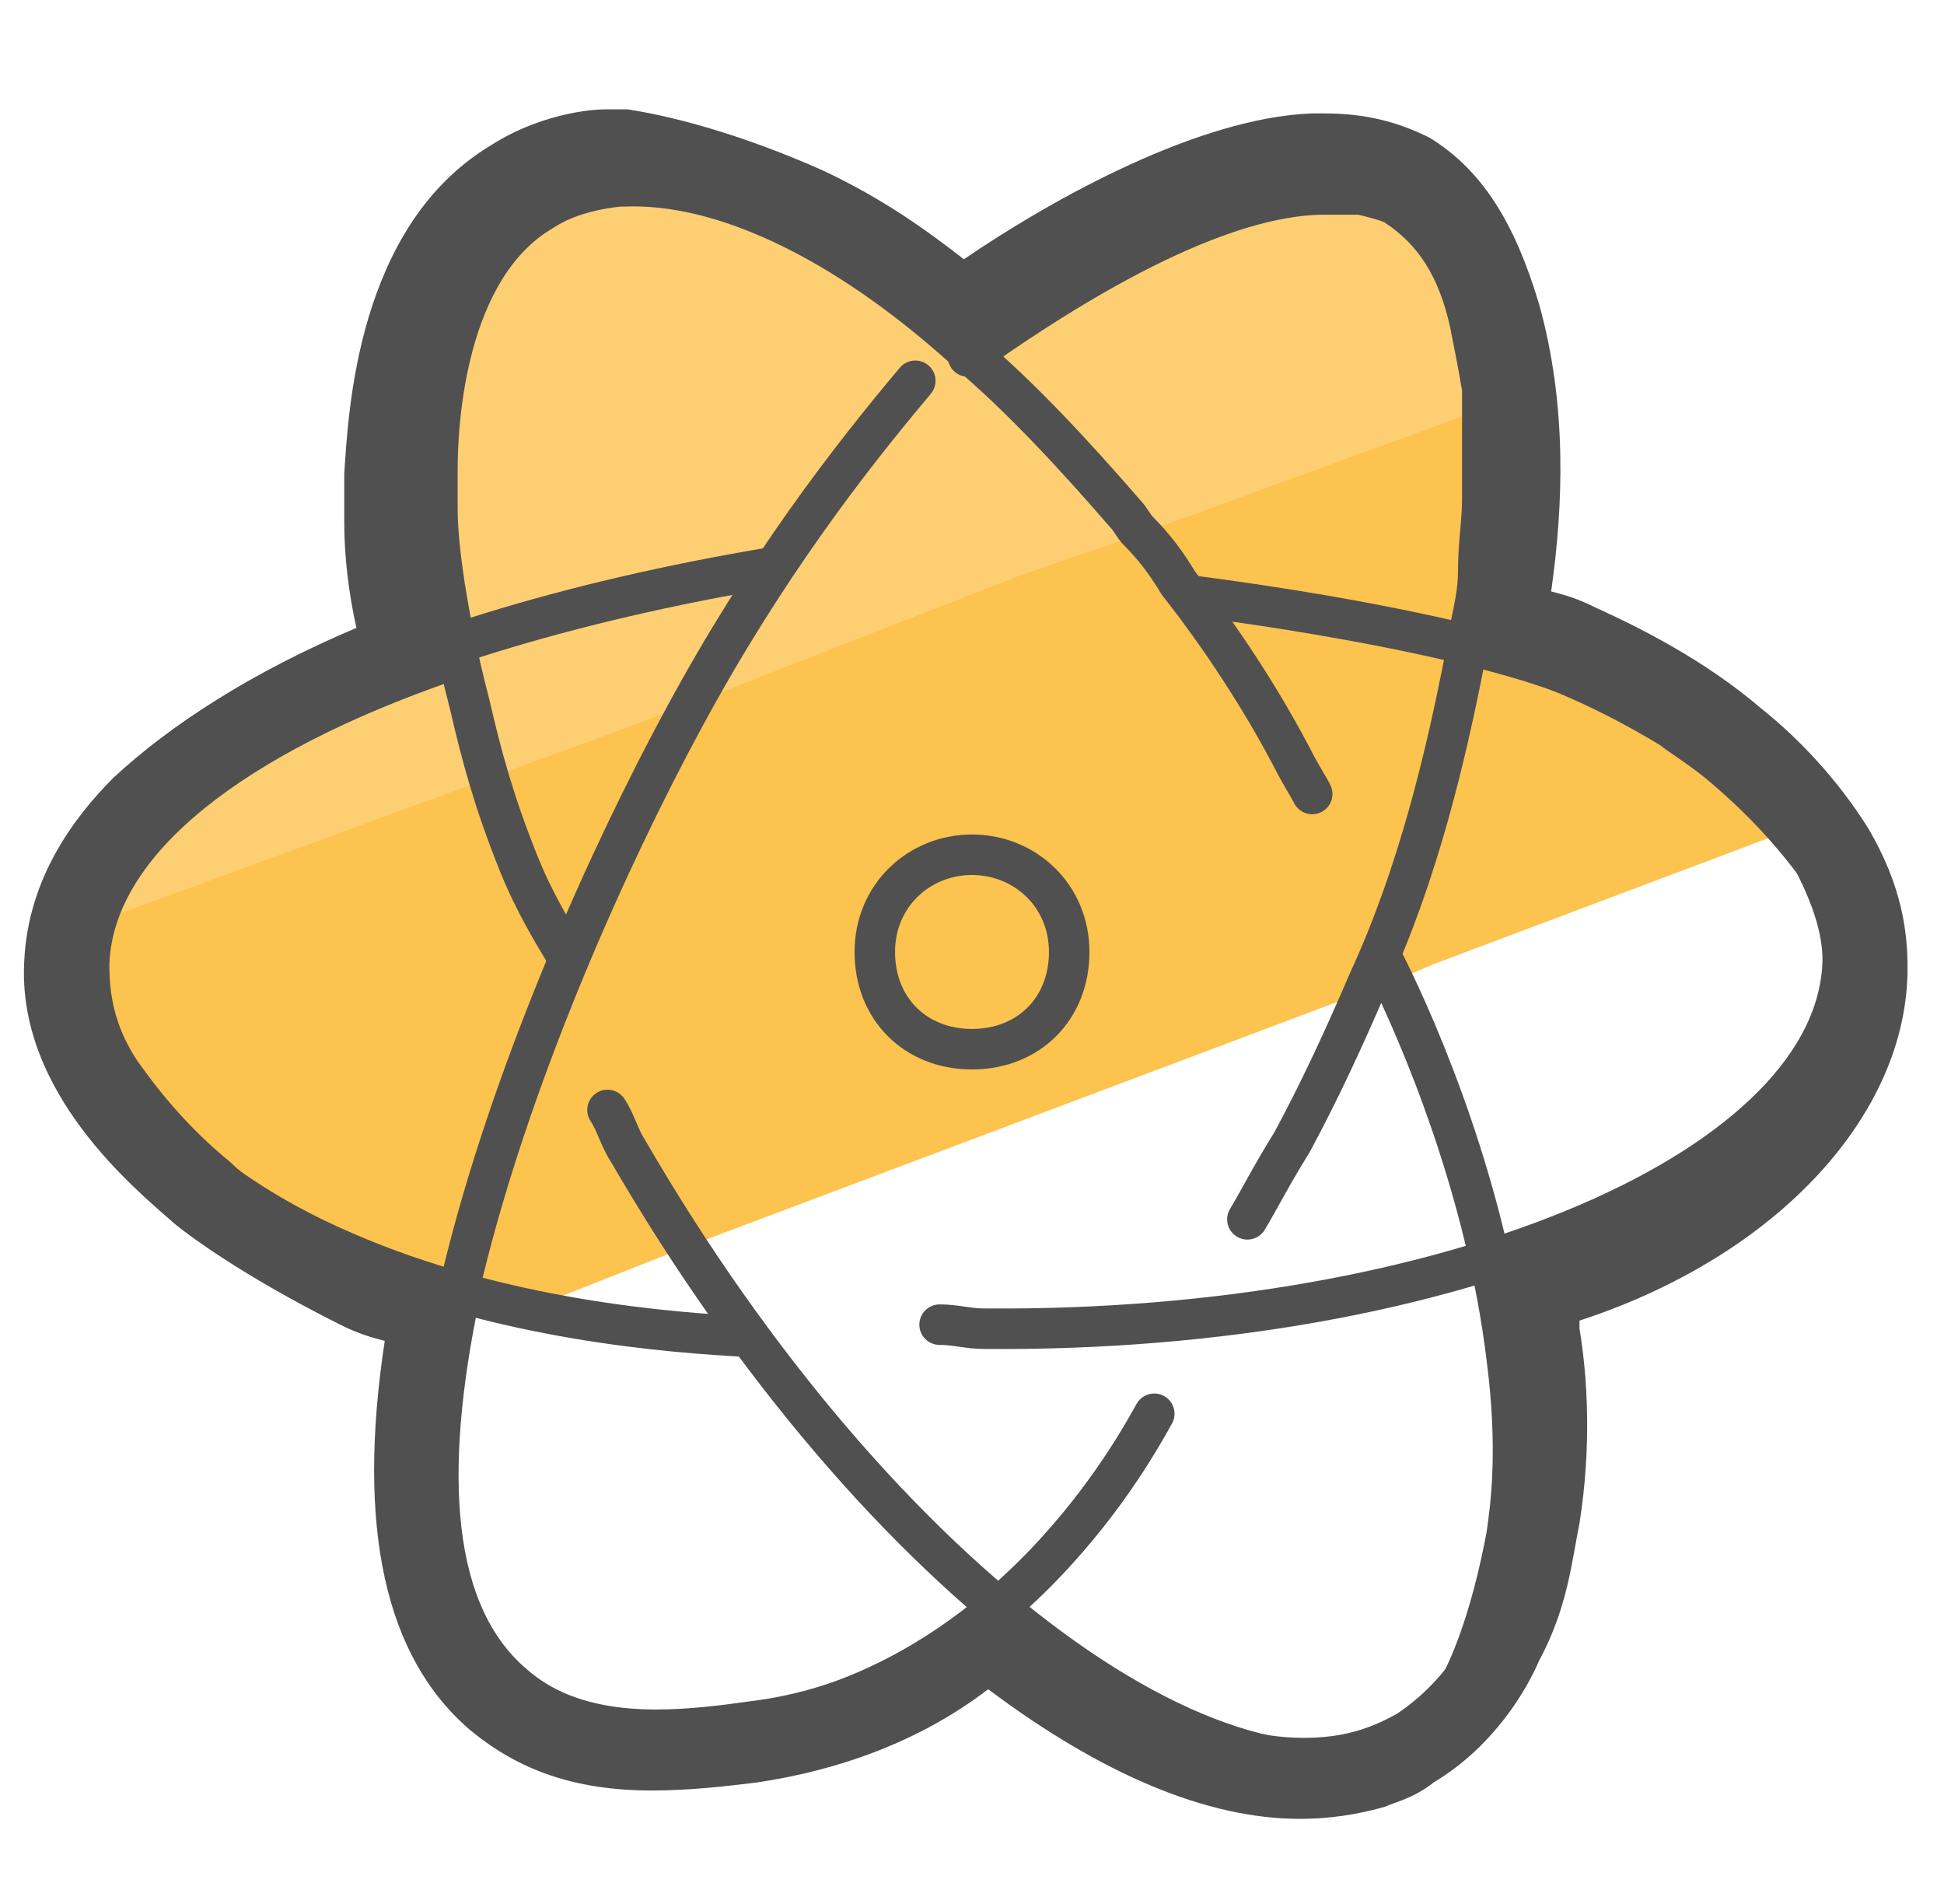
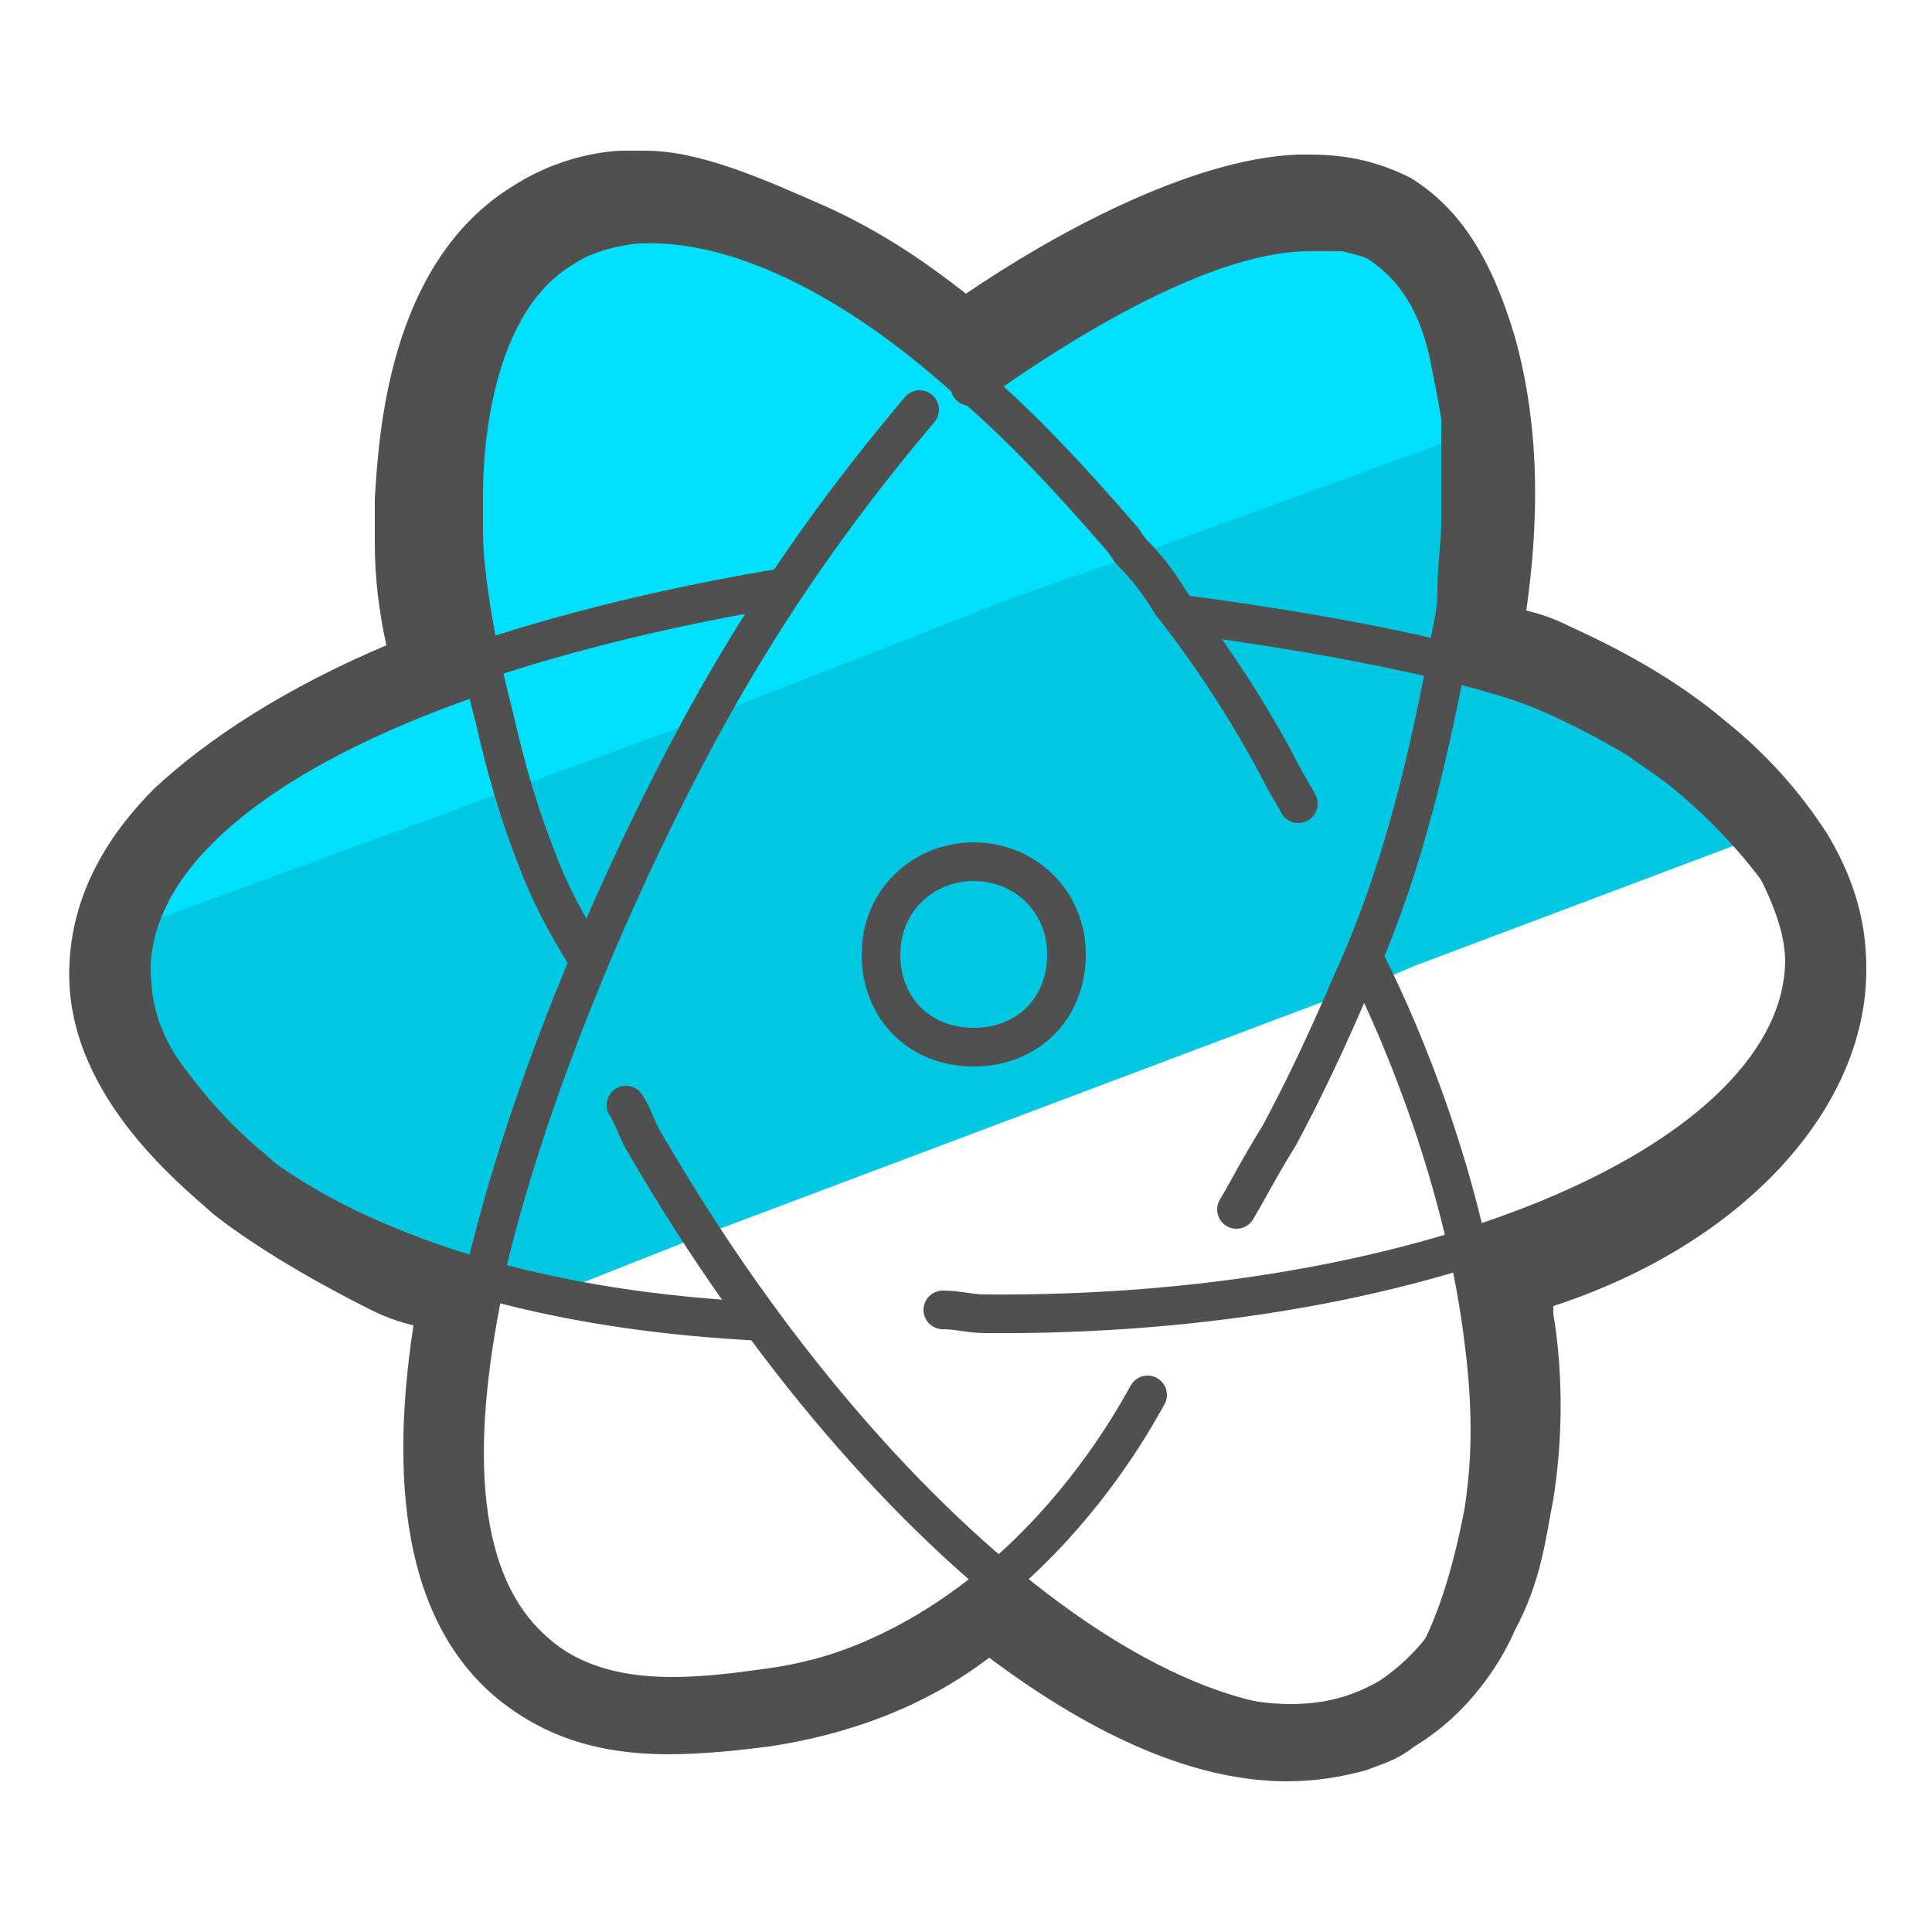
- <svg xmlns="http://www.w3.org/2000/svg" id="Layer_1" x="0" y="0" version="1.1" viewBox="0 0 48 47" xml:space="preserve">
-   <style>.st2{fill:none;stroke:#505050;stroke-linecap:round;stroke-linejoin:round;stroke-miterlimit:10}</style>
-   <path fill="#fcc34f" d="M45.5 20l-10.1 3.8-.7.3-17.8 6.7-3.8 1.5c-.6 0-1.2-.1-1.8-.1-.3-.2-.5-.5-.8-.7-2.1-.8-3.3-1.5-3.7-1.7-1.9-1.1-3.3-2.4-4.2-3.3-.5-.7-.8-1.5-1-2.3l.1-2v-.5h.1l9.3-3.6 5.9-2.2 6.9-2.6 4.2-1.6 9.4-3.6v2.8c0 .6-.1 1.3-.2 2 0 .5-.1 1-.2 1.6 0 .2-.1.4-.1.6.2.1.4.1.7.2.2.1.5.2.7.2.4.2.8.3 1.2.5h.1c.3.1.7.3 1 .4.1.1.3.1.4.2l.6.3c.3.2.5.3.8.5.2.1.5.3.7.5 0 0 .1 0 .1.1.2.1.4.3.5.4s.2.2.3.2c.1.1.2.1.2.2l.6.6c.2.4.4.5.6.6z" />
-   <path fill="#fdcf72" d="M36.6 10.1l-8.5 3.1-2.9 1-8.2 3.2-4.9 1.8-9 3.3H3c0-.1 0-.2.1-.2V22h.1c.2-.6.6-1 .9-1.6l.5-.5c.2-.2.4-.3.6-.5.2-.1.3-.3.5-.4 0 0 .1-.1.2-.1.2-.1.4-.3.6-.4 0 0 .1 0 .1-.1.2-.1.4-.3.6-.4.3-.2.5-.3.8-.4 1-.6 2.2-1 3.5-1.4-.1-.4-.2-.8-.2-1.2-.3-.3-.3-.6-.4-1 0-.4-.1-.8-.1-1.1v-1c0-3.1.8-5.4 2.6-6.4.2-.4.3-.5.5-.5.1 0 .3-.1.4-.1s.2-.1.3-.1h1.8c.2 0 .3.1.5.1.1 0 .2 0 .3.1.1 0 .2 0 .3.1.1 0 .2.1.3.1.1 0 .2.1.3.1.2.1.5.2.7.3.2.1.4.2.7.3l.6.3c.7.4 1.3.8 2 1.2.2.1.4.3.6.5.5.4.9.8 1.4 1.1.9-.9 2-1.6 2.9-2.2.4-.2.8-.4 1.1-.6.2-.1.5-.2.7-.3.2-.1.5-.2.7-.3.3-.1.6-.2.8-.3 1-.2 1.7-.3 2.4-.3h1c.4.1.8.3.9.4.8.6 1.4 1.5 1.7 2.8.1.5.2 1 .3 1.6v.3c0-.2 0-.1 0 0z" />
-   <path d="M23.9 8.8c4.5-3.2 7.2-4 8.8-4h.9c.4.1.8.2.9.3.9.6 1.5 1.5 1.8 2.9.1.5.2 1 .3 1.6v2.7c0 .6-.1 1.1-.1 1.8 0 .5-.1.9-.2 1.4 0 .2-.1.4-.1.6-.5 2.6-1.2 5.5-2.4 8.1-.6 1.4-1.2 2.7-1.9 4-.5.8-.8 1.4-1.1 1.9m5.3 11.4c.4-.8.8-2 1.1-3.6.1-.7.3-2.1 0-4.4-.5-4.1-2.1-7.9-3-9.7" class="st2" />
-   <path d="M15 27.4c.2.3.3.7.5 1 6.2 10.7 15 17.2 19.7 14.5.7-.4 1.3-1.1 1.8-1.9m7.8-19.7c-.9-1.2-1.8-2-2.4-2.5-.5-.4-1-.7-1.1-.8 0 0-1.1-.7-2.5-1.3-1.4-.6-4.8-1.4-9.4-2" class="st2" />
-   <path d="M23.2 32.7c.4 0 .7.1 1.1.1 11.6.1 21.1-4 21.2-9.1 0-.8-.3-1.6-.7-2.4M2.3 26c.5.7 1.3 1.7 2.4 2.6.5.4 1.7 1.4 3.8 2.3 3.9 1.7 8.1 2 10 2.1m.6-19C8.9 15.7 1.8 19.4 1.6 23.5c0 .7.1 1.5.7 2.5" class="st2" />
-   <path d="M22.6 9.4c-1.6 1.9-3.7 4.6-5.7 8.3-3.8 7-9 20.3-4.4 24.1 1.6 1.4 4 1.1 5.8.8 6.6-.9 9.8-7 10.2-7.7" class="st2" />
-   <path d="M14 23.6c-.3-.5-.8-1.3-1.2-2.3-.6-1.5-.9-2.6-1.2-3.9-.7-2.7-.8-4.3-.8-4.8v-1c0-1.2.2-5 2.6-6.4.3-.2.9-.5 1.9-.6h.1c2.4-.1 5.4 1.3 8.4 4l.1.1c1.3 1.1 2.6 2.5 3.9 4 .1.1.2.3.3.4.4.4.7.8 1 1.3.4.5 1.7 2.2 2.8 4.3.2.4.4.7.5.9" class="st2" />
-   <path d="M24 21.1c1.3 0 2.4 1 2.4 2.4s-1 2.4-2.4 2.4-2.4-1-2.4-2.4 1.1-2.4 2.4-2.4z" class="st2" />
-   <path fill="#505050" d="M15.5 4.7c2.3 0 5.2 1.4 8.2 4.1l.1.1c.7-.5 5.7-4 8.8-4.1h.2c.4 0 1 0 1.6.4.5.3 1.3.9 1.8 2.9.8 3 .3 6.2-.1 7.9.9.2 1.7.6 2.6.9 2 .9 3.2 1.8 3.6 2.2 1.1.9 1.8 1.8 2.3 2.5.4.8.7 1.6.7 2.4 0 3-3.3 5.7-8.4 7.4.1.6.2 1.1.3 1.7.3 2.2.1 3.6 0 4.2-.2 1.4-.7 2.5-1 3.2l-.1.1c-.4.7-1 1.3-1.6 1.7-.7.4-1.4.6-2.3.6-2.2 0-4.9-1.3-7.7-3.7-1.5 1.3-3.5 2.5-6 2.8-.7.1-1.5.2-2.3.2-1.1 0-2.3-.2-3.2-1-2-1.7-2-5.3-1.1-9.4-.9-.2-1.7-.6-2.6-.9-2-.9-3.2-1.8-3.6-2.2-1.1-.9-1.8-1.8-2.3-2.5-.6-.9-.7-1.7-.7-2.4.1-2.7 3.3-5.2 8.5-7-.5-2.2-.5-3.6-.6-3.9v-1c0-1.2.2-5 2.6-6.5.3-.2.9-.5 1.9-.6h.1c.2-.1.2-.1.3-.1m0-2h-.6s-1.4 0-2.8.9c-3.3 2-3.5 6.6-3.6 8.1v1.2c0 .8.1 1.7.3 2.6-2.6 1.1-4.6 2.4-6 3.7-1 1-2.1 2.5-2.2 4.5-.2 3.3 2.8 5.7 3.7 6.5 0 0 1.3 1.1 4.1 2.5.4.2.7.3 1.1.4-.7 4.6 0 7.8 2.1 9.6 1.2 1 2.6 1.5 4.5 1.5.9 0 1.8-.1 2.6-.2 2-.3 4-1 5.7-2.3 2.8 2.1 5.4 3.2 7.7 3.2.7 0 1.4-.1 2.1-.3.2-.1.7-.2 1.2-.6 1.5-.9 2.3-2.3 2.6-3 .7-1.3.8-2.4 1-3.4.3-1.9.2-3.6 0-4.8v-.2c4.9-1.6 8.1-5.1 8.1-8.7 0-.8-.1-2-1-3.5-.7-1.1-1.6-2.1-2.6-2.9-1.4-1.2-3-2-4.1-2.5-.4-.2-.7-.3-1.1-.4.3-2.1.4-4.6-.3-7.1-.6-2-1.4-3.3-2.7-4.1-.8-.4-1.6-.6-2.6-.6h-.3c-2.8.1-6.4 2.1-8.6 3.6-.9-.7-2-1.5-3.5-2.2-1.8-.8-3.5-1.3-4.8-1.5z" />
+ <svg xmlns="http://www.w3.org/2000/svg" version="1.1" id="Layer_1" x="0px" y="0px" viewBox="0 0 50 50" style="enable-background:new 0 0 50 50;" xml:space="preserve">
+   <style type="text/css">
+ 	.st0{fill:#00C8E2;}
+ 	.st1{fill:#00DFFC;}
+ 	.st2{fill:none;stroke:#505050;stroke-linecap:round;stroke-linejoin:round;stroke-miterlimit:10;}
+ 	.st3{fill:#505050;}
+ </style>
+   <g>
+     <path class="st0" d="M46.7,21.2L36.6,25l-0.7,0.3L18.1,32l-3.8,1.5c-0.6,0-1.2-0.1-1.8-0.1c-0.3-0.2-0.5-0.5-0.8-0.7   C9.6,31.9,8.4,31.2,8,31c-1.9-1.1-3.3-2.4-4.2-3.3c-0.5-0.7-0.8-1.5-1-2.3l0.1-2v-0.5H3l9.3-3.6l5.9-2.2l6.9-2.6l4.2-1.6l9.4-3.6   v2.8c0,0.6-0.1,1.3-0.2,2c0,0.5-0.1,1-0.2,1.6c0,0.2-0.1,0.4-0.1,0.6c0.2,0.1,0.4,0.1,0.7,0.2c0.2,0.1,0.5,0.2,0.7,0.2   c0.4,0.2,0.8,0.3,1.2,0.5h0.1c0.3,0.1,0.7,0.3,1,0.4c0.1,0.1,0.3,0.1,0.4,0.2l0.6,0.3c0.3,0.2,0.5,0.3,0.8,0.5   c0.2,0.1,0.5,0.3,0.7,0.5c0,0,0.1,0,0.1,0.1c0.2,0.1,0.4,0.3,0.5,0.4s0.2,0.2,0.3,0.2c0.1,0.1,0.2,0.1,0.2,0.2l0.6,0.6   C46.3,21,46.5,21.1,46.7,21.2z" />
+     <path class="st1" d="M37.8,11.3l-8.5,3.1l-2.9,1l-8.2,3.2l-4.9,1.8l-9,3.3H4.2c0-0.1,0-0.2,0.1-0.2v-0.3h0.1c0.2-0.6,0.6-1,0.9-1.6   l0.5-0.5c0.2-0.2,0.4-0.3,0.6-0.5c0.2-0.1,0.3-0.3,0.5-0.4c0,0,0.1-0.1,0.2-0.1c0.2-0.1,0.4-0.3,0.6-0.4c0,0,0.1,0,0.1-0.1   c0.2-0.1,0.4-0.3,0.6-0.4c0.3-0.2,0.5-0.3,0.8-0.4c1-0.6,2.2-1,3.5-1.4c-0.1-0.4-0.2-0.8-0.2-1.2c-0.3-0.3-0.3-0.6-0.4-1   c0-0.4-0.1-0.8-0.1-1.1v-1c0-3.1,0.8-5.4,2.6-6.4c0.2-0.4,0.3-0.5,0.5-0.5c0.1,0,0.3-0.1,0.4-0.1S15.7,6,15.8,6h1.8   c0.2,0,0.3,0.1,0.5,0.1c0.1,0,0.2,0,0.3,0.1c0.1,0,0.2,0,0.3,0.1c0.1,0,0.2,0.1,0.3,0.1c0.1,0,0.2,0.1,0.3,0.1   c0.2,0.1,0.5,0.2,0.7,0.3c0.2,0.1,0.4,0.2,0.7,0.3l0.6,0.3c0.7,0.4,1.3,0.8,2,1.2c0.2,0.1,0.4,0.3,0.6,0.5c0.5,0.4,0.9,0.8,1.4,1.1   c0.9-0.9,2-1.6,2.9-2.2c0.4-0.2,0.8-0.4,1.1-0.6c0.2-0.1,0.5-0.2,0.7-0.3c0.2-0.1,0.5-0.2,0.7-0.3c0.3-0.1,0.6-0.2,0.8-0.3   c1-0.2,1.7-0.3,2.4-0.3h1c0.4,0.1,0.8,0.3,0.9,0.4c0.8,0.6,1.4,1.5,1.7,2.8c0.1,0.5,0.2,1,0.3,1.6L37.8,11.3   C37.8,11.1,37.8,11.2,37.8,11.3z" />
+     <path class="st2" d="M25.1,10c4.5-3.2,7.2-4,8.8-4h0.9c0.4,0.1,0.8,0.2,0.9,0.3c0.9,0.6,1.5,1.5,1.8,2.9c0.1,0.5,0.2,1,0.3,1.6v2.7   c0,0.6-0.1,1.1-0.1,1.8c0,0.5-0.1,0.9-0.2,1.4c0,0.2-0.1,0.4-0.1,0.6c-0.5,2.6-1.2,5.5-2.4,8.1c-0.6,1.4-1.2,2.7-1.9,4   c-0.5,0.8-0.8,1.4-1.1,1.9 M37.3,42.7c0.4-0.8,0.8-2,1.1-3.6c0.1-0.7,0.3-2.1,0-4.4c-0.5-4.1-2.1-7.9-3-9.7" />
+     <path class="st2" d="M16.2,28.6c0.2,0.3,0.3,0.7,0.5,1c6.2,10.7,15,17.2,19.7,14.5c0.7-0.4,1.3-1.1,1.8-1.9 M46,22.5   c-0.9-1.2-1.8-2-2.4-2.5c-0.5-0.4-1-0.7-1.1-0.8c0,0-1.1-0.7-2.5-1.3c-1.4-0.6-4.8-1.4-9.4-2" />
+     <path class="st2" d="M24.4,33.9c0.4,0,0.7,0.1,1.1,0.1c11.6,0.1,21.1-4,21.2-9.1c0-0.8-0.3-1.6-0.7-2.4 M3.5,27.2   c0.5,0.7,1.3,1.7,2.4,2.6c0.5,0.4,1.7,1.4,3.8,2.3c3.9,1.7,8.1,2,10,2.1 M20.3,15.2C10.1,16.9,3,20.6,2.8,24.7   c0,0.7,0.1,1.5,0.7,2.5" />
+     <path class="st2" d="M23.8,10.6c-1.6,1.9-3.7,4.6-5.7,8.3c-3.8,7-9,20.3-4.4,24.1c1.6,1.4,4,1.1,5.8,0.8c6.6-0.9,9.8-7,10.2-7.7" />
+     <path class="st2" d="M15.2,24.8c-0.3-0.5-0.8-1.3-1.2-2.3c-0.6-1.5-0.9-2.6-1.2-3.9c-0.7-2.7-0.8-4.3-0.8-4.8v-1   c0-1.2,0.2-5,2.6-6.4c0.3-0.2,0.9-0.5,1.9-0.6h0.1C19,5.7,22,7.1,25,9.8l0.1,0.1c1.3,1.1,2.6,2.5,3.9,4c0.1,0.1,0.2,0.3,0.3,0.4   c0.4,0.4,0.7,0.8,1,1.3c0.4,0.5,1.7,2.2,2.8,4.3c0.2,0.4,0.4,0.7,0.5,0.9" />
+     <path class="st2" d="M25.2,22.3c1.3,0,2.4,1,2.4,2.4s-1,2.4-2.4,2.4s-2.4-1-2.4-2.4S23.9,22.3,25.2,22.3z" />
+     <path class="st3" d="M16.7,5.9c2.3,0,5.2,1.4,8.2,4.1l0.1,0.1c0.7-0.5,5.7-4,8.8-4.1H34c0.4,0,1,0,1.6,0.4c0.5,0.3,1.3,0.9,1.8,2.9   c0.8,3,0.3,6.2-0.1,7.9c0.9,0.2,1.7,0.6,2.6,0.9c2,0.9,3.2,1.8,3.6,2.2c1.1,0.9,1.8,1.8,2.3,2.5c0.4,0.8,0.7,1.6,0.7,2.4   c0,3-3.3,5.7-8.4,7.4c0.1,0.6,0.2,1.1,0.3,1.7c0.3,2.2,0.1,3.6,0,4.2c-0.2,1.4-0.7,2.5-1,3.2l-0.1,0.1c-0.4,0.7-1,1.3-1.6,1.7   c-0.7,0.4-1.4,0.6-2.3,0.6c-2.2,0-4.9-1.3-7.7-3.7c-1.5,1.3-3.5,2.5-6,2.8c-0.7,0.1-1.5,0.2-2.3,0.2c-1.1,0-2.3-0.2-3.2-1   c-2-1.7-2-5.3-1.1-9.4c-0.9-0.2-1.7-0.6-2.6-0.9c-2-0.9-3.2-1.8-3.6-2.2c-1.1-0.9-1.8-1.8-2.3-2.5C4,26.5,3.9,25.7,3.9,25   c0.1-2.7,3.3-5.2,8.5-7c-0.5-2.2-0.5-3.6-0.6-3.9v-1c0-1.2,0.2-5,2.6-6.5c0.3-0.2,0.9-0.5,1.9-0.6h0.1C16.6,5.9,16.6,5.9,16.7,5.9    M16.7,3.9h-0.6c0,0-1.4,0-2.8,0.9c-3.3,2-3.5,6.6-3.6,8.1v1.2c0,0.8,0.1,1.7,0.3,2.6c-2.6,1.1-4.6,2.4-6,3.7c-1,1-2.1,2.5-2.2,4.5   c-0.2,3.3,2.8,5.7,3.7,6.5c0,0,1.3,1.1,4.1,2.5c0.4,0.2,0.7,0.3,1.1,0.4c-0.7,4.6,0,7.8,2.1,9.6c1.2,1,2.6,1.5,4.5,1.5   c0.9,0,1.8-0.1,2.6-0.2c2-0.3,4-1,5.7-2.3c2.8,2.1,5.4,3.2,7.7,3.2c0.7,0,1.4-0.1,2.1-0.3c0.2-0.1,0.7-0.2,1.2-0.6   c1.5-0.9,2.3-2.3,2.6-3c0.7-1.3,0.8-2.4,1-3.4c0.3-1.9,0.2-3.6,0-4.8v-0.2c4.9-1.6,8.1-5.1,8.1-8.7c0-0.8-0.1-2-1-3.5   c-0.7-1.1-1.6-2.1-2.6-2.9c-1.4-1.2-3-2-4.1-2.5c-0.4-0.2-0.7-0.3-1.1-0.4c0.3-2.1,0.4-4.6-0.3-7.1c-0.6-2-1.4-3.3-2.7-4.1   C35.7,4.2,34.9,4,33.9,4h-0.3c-2.8,0.1-6.4,2.1-8.6,3.6c-0.9-0.7-2-1.5-3.5-2.2C19.7,4.6,18.1,3.9,16.7,3.9z" />
+   </g>
</svg>
